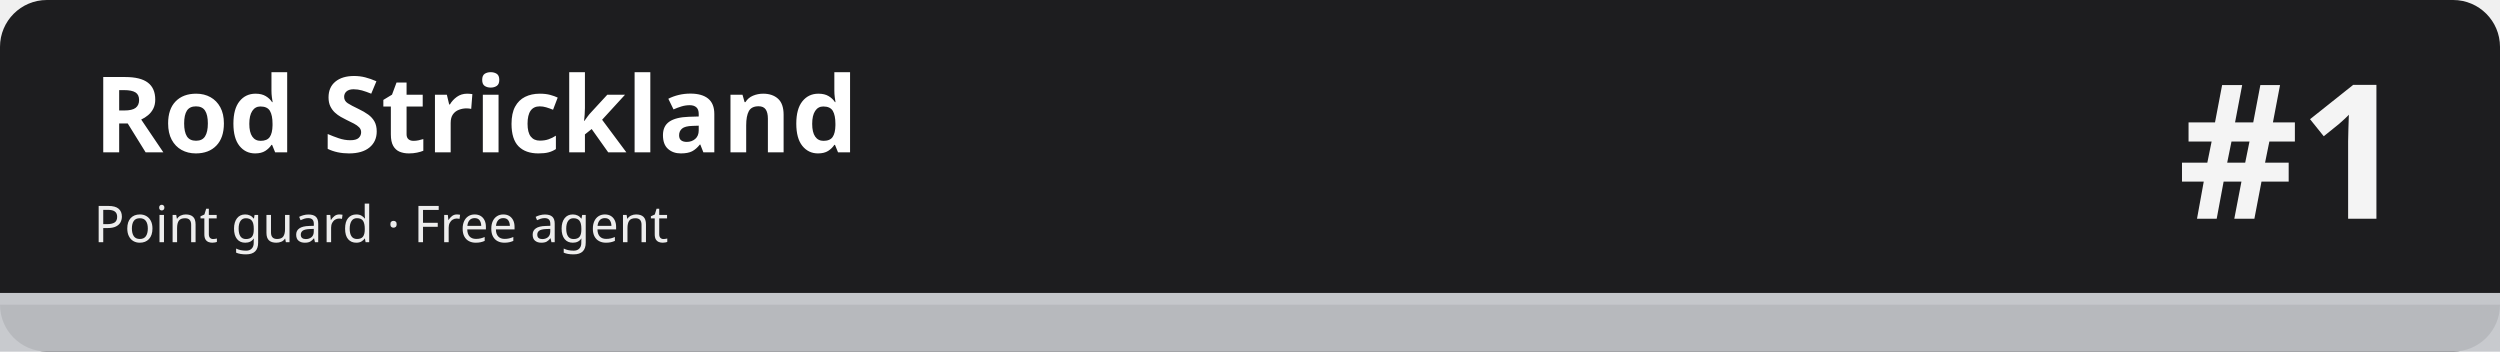
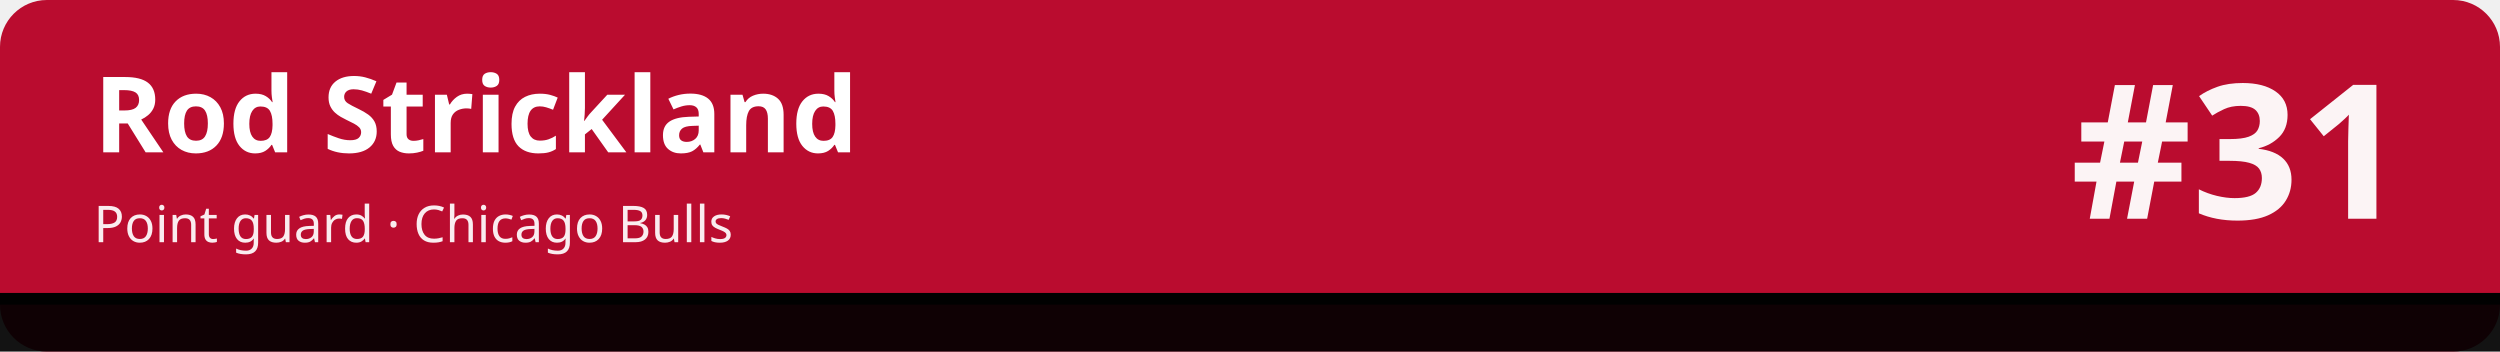
<svg xmlns="http://www.w3.org/2000/svg" width="1280" height="180" viewBox="0 0 1280 180" role="img" aria-labelledby="t d">
-   <rect width="1280" height="180" rx="24" fill="#1d1d1f" />
-   <rect x="0" y="150" width="1280" height="30" fill="#c5c7cb" fill-opacity=".92" />
-   <rect x="0" y="150" width="1280" height="6" fill="#c5c7cb" />
+   <rect width="1280" height="180" rx="24" fill="#ba0c2f" />
+   <rect x="0" y="150" width="1280" height="30" fill="#010101" fill-opacity=".92" />
+   <rect x="0" y="150" width="1280" height="6" fill="#010101" />
  <text x="48" y="78" font-family="sans-serif" font-size="54" font-weight="700" fill="#ffffff">Rod Strickland</text>
-   <text x="48" y="124" font-family="sans-serif" font-size="26" fill="#ffffff" fill-opacity=".92">Point guard · Free agent</text>
-   <text x="1232" y="112" font-family="sans-serif" font-size="96" font-weight="800" fill="#ffffff" fill-opacity=".95" text-anchor="end">#1</text>
+   <text x="48" y="124" font-family="sans-serif" font-size="26" fill="#ffffff" fill-opacity=".92">Point guard · Chicago Bulls</text>
+   <text x="1232" y="112" font-family="sans-serif" font-size="96" font-weight="800" fill="#ffffff" fill-opacity=".95" text-anchor="end">#31</text>
</svg>
